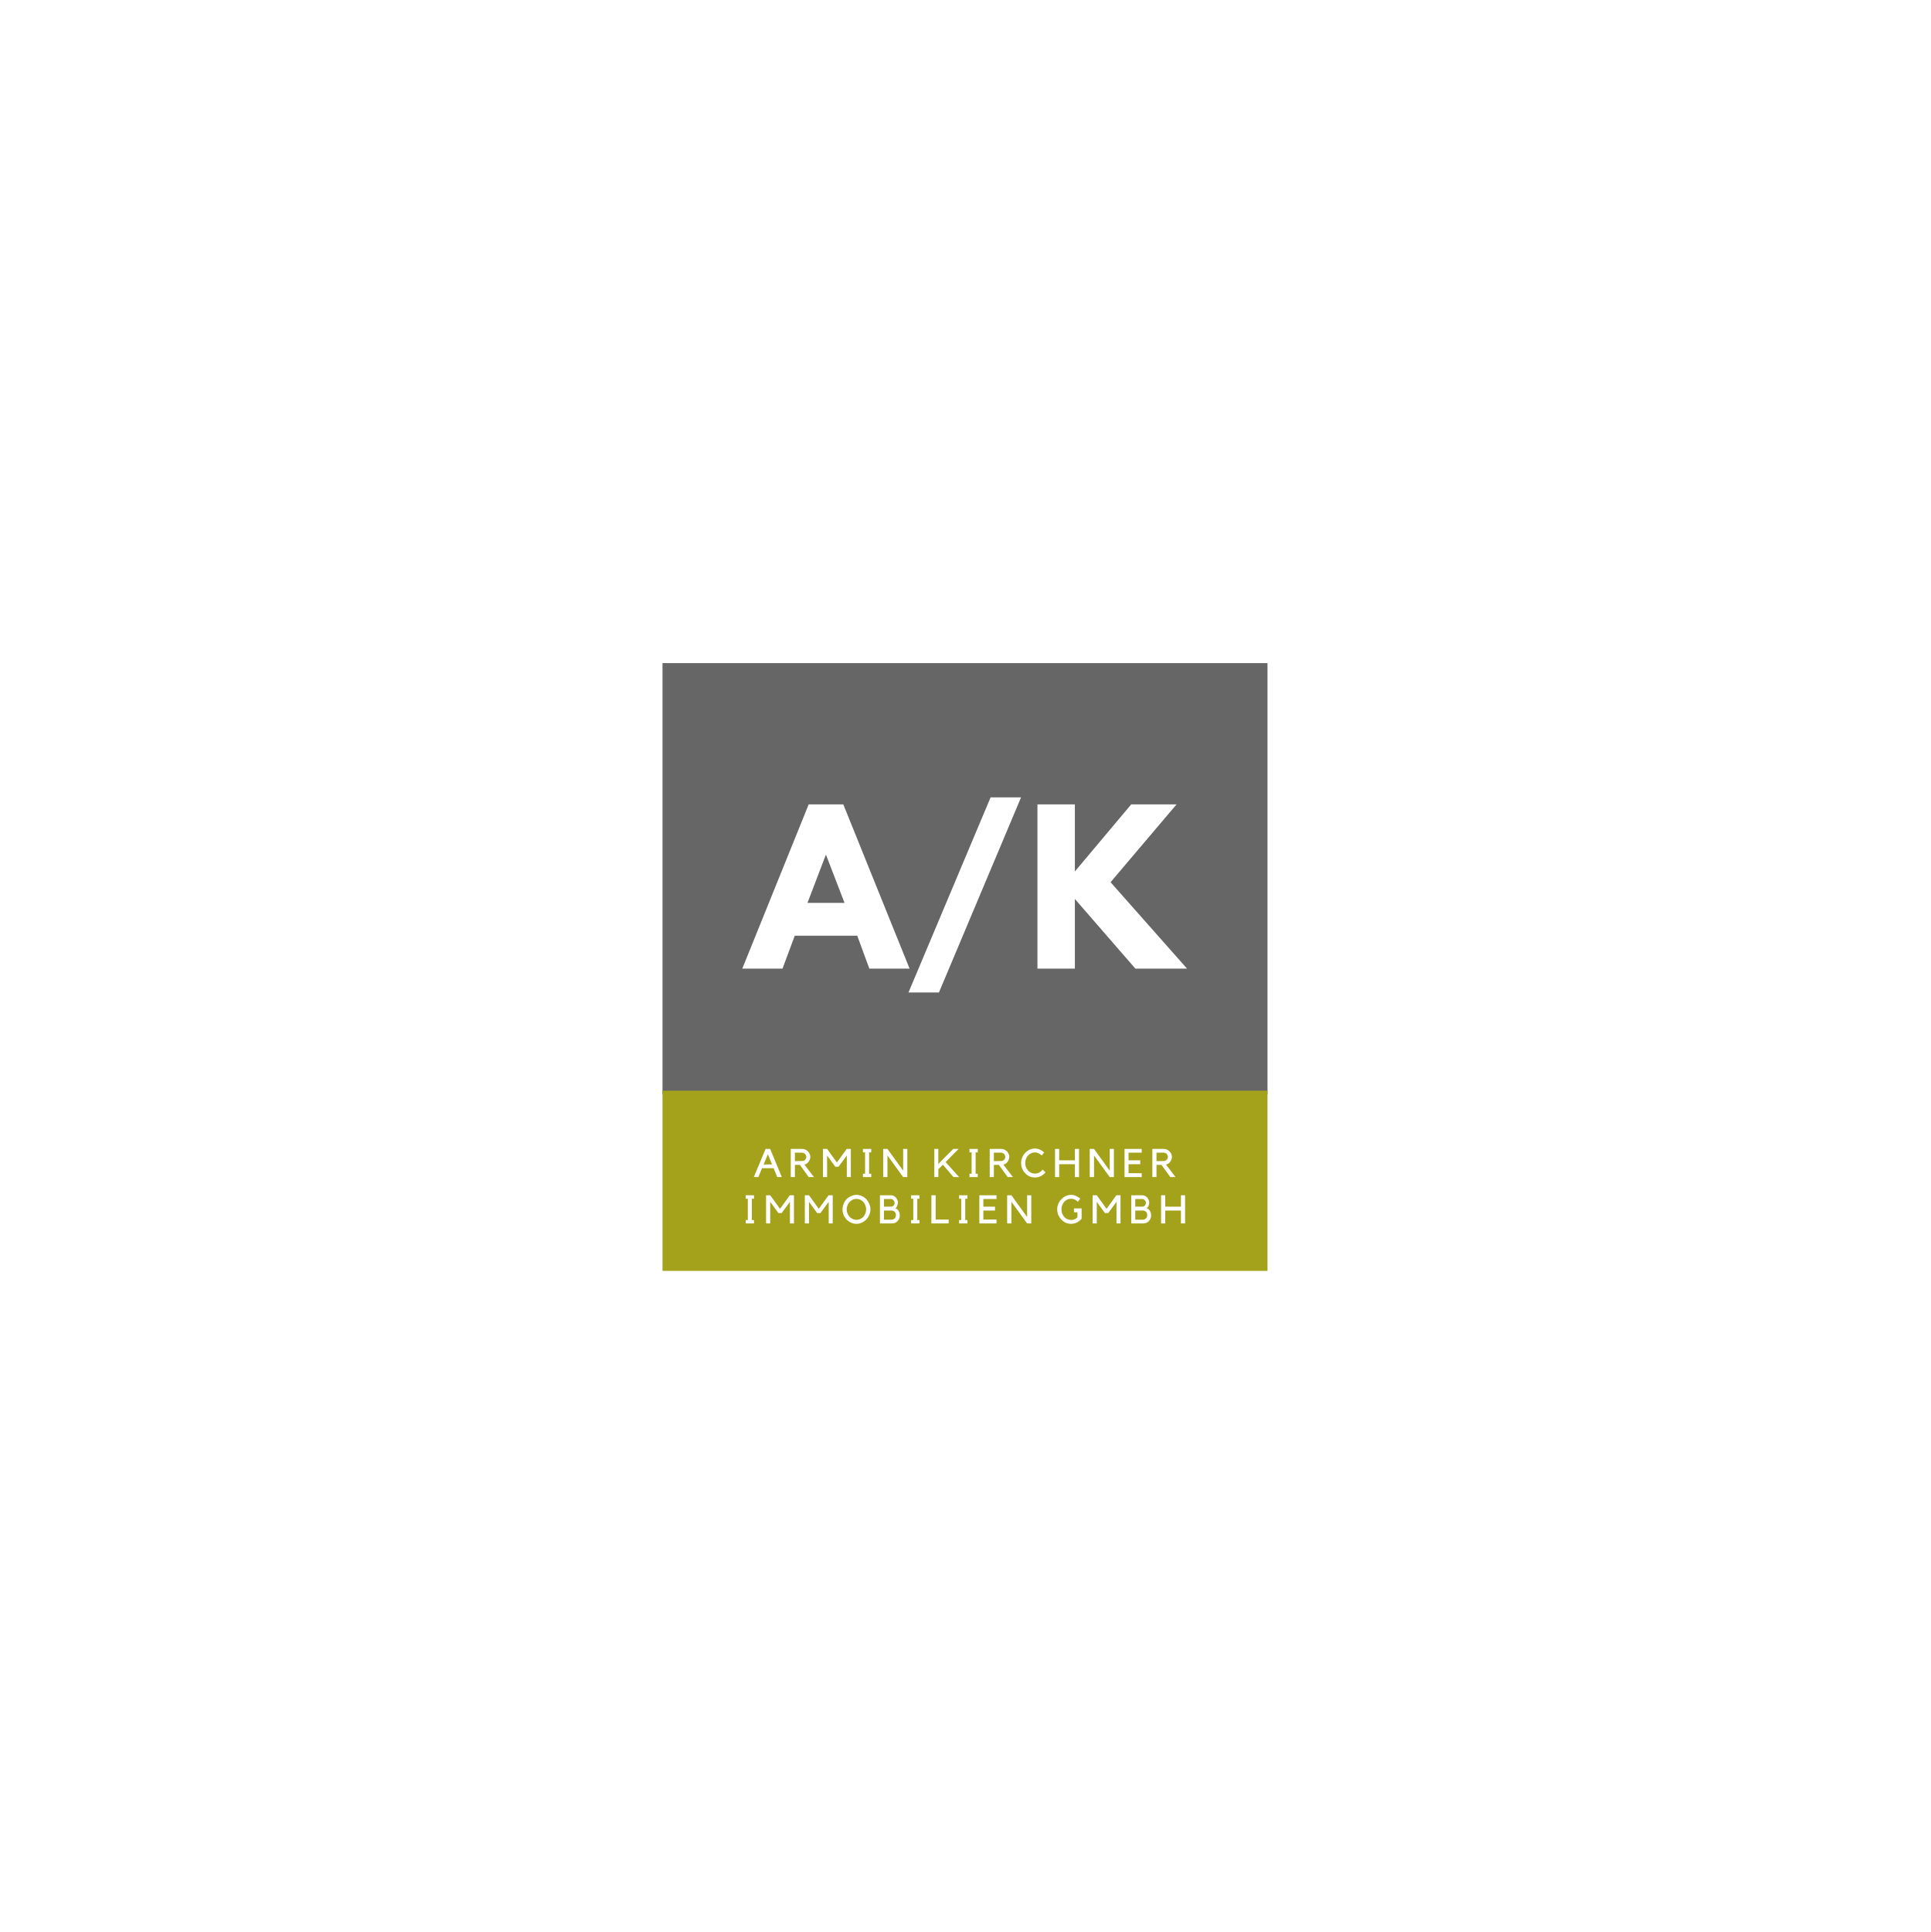
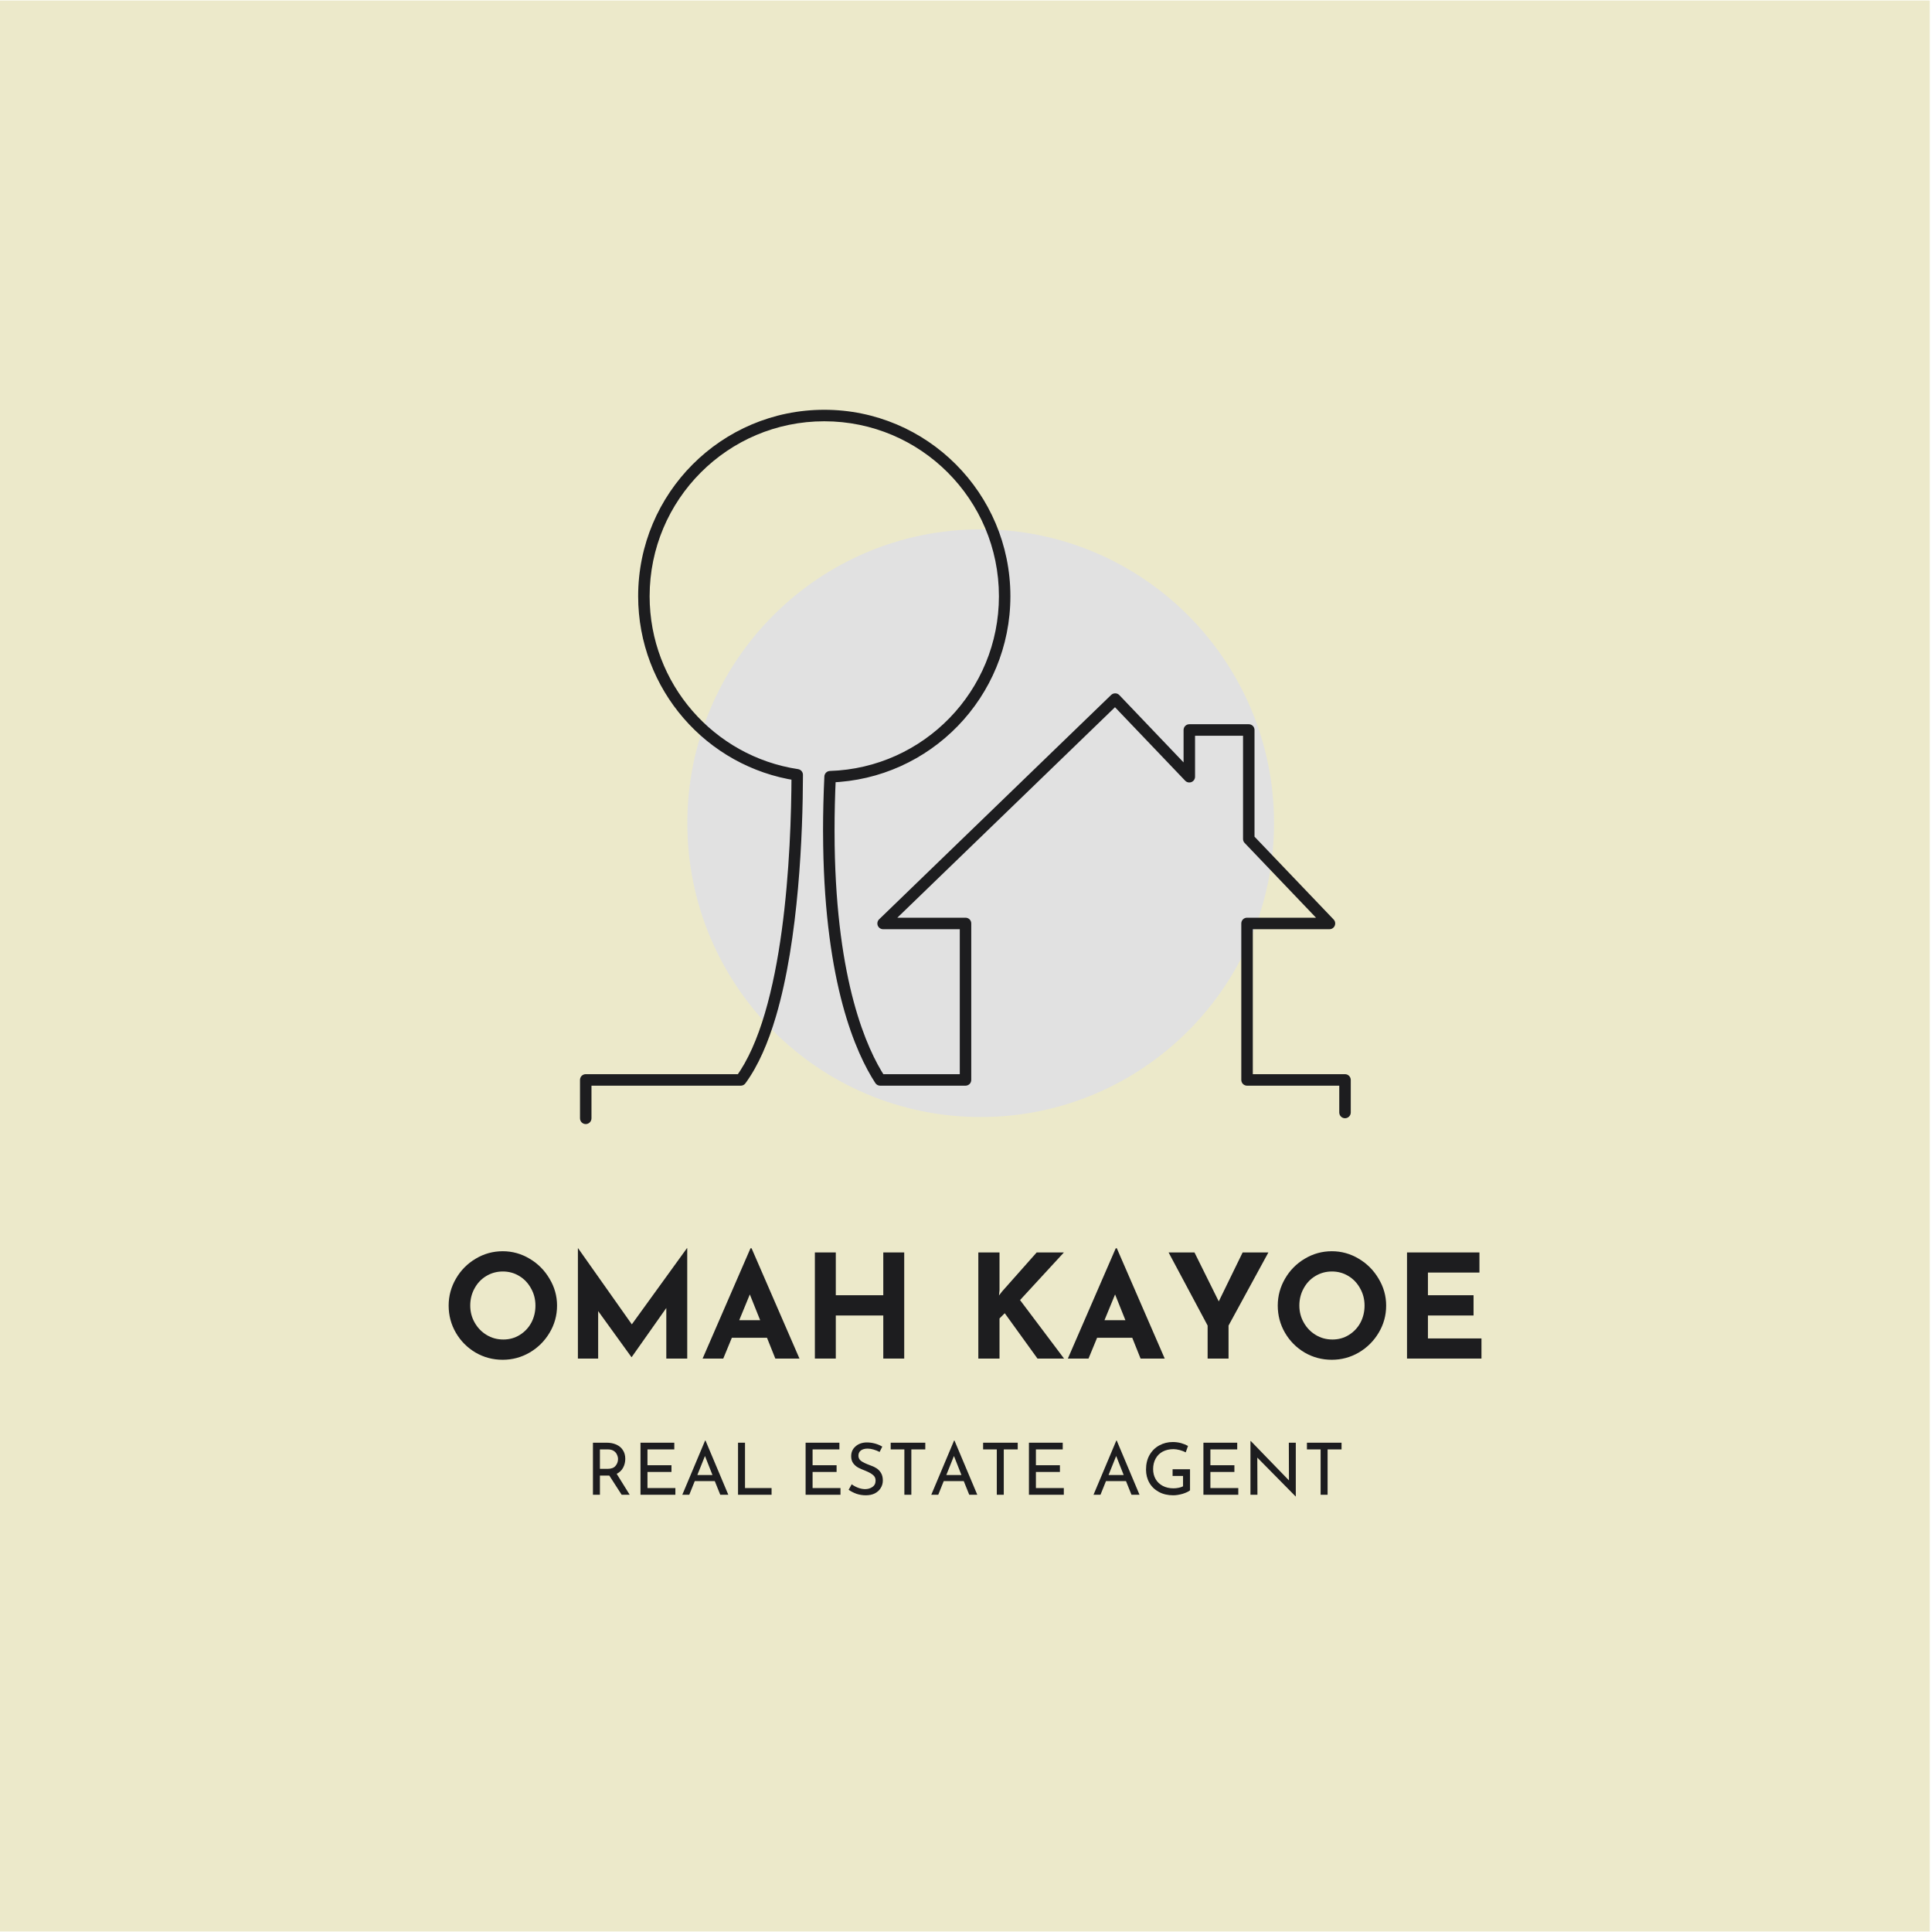
- <svg xmlns="http://www.w3.org/2000/svg" xmlns:xlink="http://www.w3.org/1999/xlink" width="224.88pt" height="225pt" viewBox="0 0 224.88 225" version="1.2">
+ <svg xmlns="http://www.w3.org/2000/svg" xmlns:xlink="http://www.w3.org/1999/xlink" height="225pt" version="1.2" viewBox="0 0 224.88 225" width="224.88pt">
  <defs>
    <g>
-       <symbol overflow="visible" id="glyph0-0">
-         <path style="stroke:none;" d="" animation_id="0" />
+       <symbol id="glyph0-0" overflow="visible">
+         <path animation_id="0" d="" style="stroke:none;" />
      </symbol>
-       <symbol overflow="visible" id="glyph0-1">
-         <path style="stroke:none;" d="M 0.578 0 L 0.047 0 L 1.422 -3.281 L 1.953 -3.281 L 3.312 0 L 2.781 0 L 2.359 -1.031 L 1 -1.031 Z M 1.188 -1.469 L 2.172 -1.469 L 1.688 -2.656 Z M 1.188 -1.469 " animation_id="1" />
+       <symbol id="glyph0-1" overflow="visible">
+         <path animation_id="1" d="M 0.844 -6.172 C 0.844 -7.285 1.125 -8.328 1.688 -9.297 C 2.25 -10.273 3.016 -11.051 3.984 -11.625 C 4.953 -12.207 6.004 -12.5 7.141 -12.5 C 8.266 -12.5 9.312 -12.207 10.281 -11.625 C 11.25 -11.051 12.02 -10.273 12.594 -9.297 C 13.176 -8.328 13.469 -7.285 13.469 -6.172 C 13.469 -5.023 13.176 -3.969 12.594 -3 C 12.02 -2.039 11.25 -1.273 10.281 -0.703 C 9.312 -0.141 8.266 0.141 7.141 0.141 C 5.992 0.141 4.938 -0.141 3.969 -0.703 C 3.008 -1.273 2.25 -2.039 1.688 -3 C 1.125 -3.969 0.844 -5.023 0.844 -6.172 Z M 3.359 -6.172 C 3.359 -5.453 3.531 -4.789 3.875 -4.188 C 4.219 -3.582 4.68 -3.102 5.266 -2.75 C 5.848 -2.395 6.5 -2.219 7.219 -2.219 C 7.914 -2.219 8.551 -2.395 9.125 -2.75 C 9.695 -3.102 10.145 -3.578 10.469 -4.172 C 10.789 -4.773 10.953 -5.441 10.953 -6.172 C 10.953 -6.898 10.781 -7.566 10.438 -8.172 C 10.102 -8.785 9.648 -9.266 9.078 -9.609 C 8.504 -9.961 7.863 -10.141 7.156 -10.141 C 6.445 -10.141 5.801 -9.961 5.219 -9.609 C 4.645 -9.266 4.191 -8.785 3.859 -8.172 C 3.523 -7.566 3.359 -6.898 3.359 -6.172 Z M 3.359 -6.172 " style="stroke:none;" />
      </symbol>
-       <symbol overflow="visible" id="glyph0-2">
-         <path style="stroke:none;" d="M 2.969 0 L 2.359 0 L 1.328 -1.422 L 0.75 -1.422 L 0.75 0 L 0.266 0 L 0.266 -3.281 L 1.594 -3.281 C 1.727 -3.281 1.852 -3.254 1.969 -3.203 C 2.082 -3.148 2.18 -3.082 2.266 -3 C 2.348 -2.914 2.414 -2.816 2.469 -2.703 C 2.52 -2.598 2.547 -2.477 2.547 -2.344 C 2.547 -2.238 2.523 -2.141 2.484 -2.047 C 2.453 -1.953 2.406 -1.863 2.344 -1.781 C 2.289 -1.707 2.223 -1.641 2.141 -1.578 C 2.055 -1.523 1.961 -1.484 1.859 -1.453 Z M 1.594 -1.875 C 1.664 -1.875 1.727 -1.883 1.781 -1.906 C 1.844 -1.938 1.895 -1.973 1.938 -2.016 C 1.977 -2.055 2.008 -2.102 2.031 -2.156 C 2.062 -2.219 2.078 -2.285 2.078 -2.359 C 2.078 -2.422 2.062 -2.484 2.031 -2.547 C 2.008 -2.609 1.977 -2.66 1.938 -2.703 C 1.895 -2.742 1.844 -2.773 1.781 -2.797 C 1.727 -2.828 1.664 -2.844 1.594 -2.844 L 0.75 -2.844 L 0.75 -1.859 Z M 1.594 -1.875 " animation_id="2" />
+       <symbol id="glyph0-2" overflow="visible">
+         <path animation_id="2" d="M 14.328 -12.859 L 14.328 0 L 11.891 0 L 11.891 -5.891 L 7.859 -0.172 L 7.828 -0.172 L 3.953 -5.531 L 3.953 0 L 1.594 0 L 1.594 -12.859 L 1.609 -12.859 L 7.875 -3.984 L 14.297 -12.859 Z M 14.328 -12.859 " style="stroke:none;" />
      </symbol>
-       <symbol overflow="visible" id="glyph0-3">
-         <path style="stroke:none;" d="M 3.047 -3.281 L 3.531 -3.281 L 3.531 0 L 3.062 0 L 3.062 -2.516 L 2.094 -1.203 L 1.719 -1.203 L 0.766 -2.516 L 0.766 0 L 0.281 0 L 0.281 -3.281 L 0.766 -3.281 L 1.906 -1.703 Z M 3.047 -3.281 " animation_id="3" />
+       <symbol id="glyph0-3" overflow="visible">
+         <path animation_id="3" d="M 7.703 -2.422 L 3.609 -2.422 L 2.609 0 L 0.203 0 L 5.781 -12.844 L 5.906 -12.844 L 11.484 0 L 8.672 0 Z M 6.906 -4.469 L 5.703 -7.469 L 4.469 -4.469 Z M 6.906 -4.469 " style="stroke:none;" />
      </symbol>
-       <symbol overflow="visible" id="glyph0-4">
-         <path style="stroke:none;" d="M 1.141 -2.875 L 1.141 -0.391 L 1.391 -0.391 L 1.391 0 L 0.422 0 L 0.422 -0.391 L 0.672 -0.391 L 0.672 -2.875 L 0.422 -2.875 L 0.422 -3.281 L 1.391 -3.281 L 1.391 -2.875 Z M 1.141 -2.875 " animation_id="4" />
+       <symbol id="glyph0-4" overflow="visible">
+         <path animation_id="4" d="M 12 0 L 9.562 0 L 9.562 -5.016 L 4.031 -5.016 L 4.031 0 L 1.594 0 L 1.594 -12.359 L 4.031 -12.359 L 4.031 -7.375 L 9.562 -7.375 L 9.562 -12.359 L 12 -12.359 Z M 12 0 " style="stroke:none;" />
      </symbol>
-       <symbol overflow="visible" id="glyph0-5">
-         <path style="stroke:none;" d="M 3.078 -3.281 L 3.078 0 L 2.594 0 L 0.766 -2.516 L 0.766 0 L 0.266 0 L 0.266 -3.281 L 0.766 -3.281 L 2.594 -0.75 L 2.594 -3.281 Z M 3.078 -3.281 " animation_id="5" />
+       <symbol id="glyph0-5" overflow="visible">
+         <path animation_id="5" d="" style="stroke:none;" />
      </symbol>
-       <symbol overflow="visible" id="glyph0-6">
-         <path style="stroke:none;" d="" animation_id="6" />
+       <symbol id="glyph0-6" overflow="visible">
+         <path animation_id="6" d="M 4 -7.344 L 4.359 -7.812 L 8.391 -12.359 L 11.562 -12.359 L 6.453 -6.812 L 11.578 0 L 8.484 0 L 4.672 -5.281 L 4.062 -4.672 L 4.062 0 L 1.594 0 L 1.594 -12.359 L 4.062 -12.359 L 4.062 -7.969 Z M 4 -7.344 " style="stroke:none;" />
      </symbol>
-       <symbol overflow="visible" id="glyph0-7">
-         <path style="stroke:none;" d="M 1.578 -1.75 L 3.156 0 L 2.5 0 L 1.266 -1.438 L 0.734 -0.922 L 0.734 0 L 0.266 0 L 0.266 -3.281 L 0.734 -3.281 L 0.734 -1.516 L 1.094 -1.906 L 2.469 -3.281 L 3.094 -3.281 Z M 1.578 -1.75 " animation_id="7" />
+       <symbol id="glyph0-7" overflow="visible">
+         <path animation_id="7" d="M 11.875 -12.359 L 7.234 -3.844 L 7.234 0 L 4.797 0 L 4.797 -3.844 L 0.25 -12.359 L 3.266 -12.359 L 6.094 -6.656 L 8.875 -12.359 Z M 11.875 -12.359 " style="stroke:none;" />
      </symbol>
-       <symbol overflow="visible" id="glyph0-8">
-         <path style="stroke:none;" d="M 1.797 -0.406 C 1.984 -0.406 2.148 -0.445 2.297 -0.531 C 2.453 -0.613 2.582 -0.727 2.688 -0.875 L 3.031 -0.547 C 2.875 -0.367 2.691 -0.223 2.484 -0.109 C 2.273 -0.004 2.047 0.047 1.797 0.047 C 1.578 0.047 1.367 0.004 1.172 -0.078 C 0.973 -0.172 0.801 -0.297 0.656 -0.453 C 0.508 -0.609 0.395 -0.785 0.312 -0.984 C 0.227 -1.191 0.188 -1.41 0.188 -1.641 C 0.188 -1.867 0.227 -2.082 0.312 -2.281 C 0.395 -2.488 0.508 -2.664 0.656 -2.812 C 0.801 -2.969 0.973 -3.094 1.172 -3.188 C 1.367 -3.281 1.578 -3.328 1.797 -3.328 C 2.004 -3.328 2.195 -3.285 2.375 -3.203 C 2.562 -3.117 2.727 -3.008 2.875 -2.875 L 2.594 -2.516 C 2.488 -2.617 2.367 -2.703 2.234 -2.766 C 2.098 -2.836 1.953 -2.875 1.797 -2.875 C 1.641 -2.875 1.492 -2.844 1.359 -2.781 C 1.223 -2.719 1.102 -2.629 1 -2.516 C 0.895 -2.398 0.812 -2.266 0.75 -2.109 C 0.695 -1.961 0.672 -1.805 0.672 -1.641 C 0.672 -1.473 0.695 -1.312 0.75 -1.156 C 0.812 -1.008 0.895 -0.879 1 -0.766 C 1.102 -0.648 1.223 -0.562 1.359 -0.5 C 1.492 -0.438 1.641 -0.406 1.797 -0.406 Z M 1.797 -0.406 " animation_id="8" />
+       <symbol id="glyph0-8" overflow="visible">
+         <path animation_id="8" d="M 10.031 -12.359 L 10.031 -10.016 L 4.031 -10.016 L 4.031 -7.375 L 9.344 -7.375 L 9.344 -5.016 L 4.031 -5.016 L 4.031 -2.344 L 10.266 -2.344 L 10.266 0 L 1.594 0 L 1.594 -12.359 Z M 10.031 -12.359 " style="stroke:none;" />
      </symbol>
-       <symbol overflow="visible" id="glyph0-9">
-         <path style="stroke:none;" d="M 2.578 -3.281 L 3.062 -3.281 L 3.062 0 L 2.578 0 L 2.578 -1.5 L 0.75 -1.5 L 0.75 0 L 0.266 0 L 0.266 -3.281 L 0.75 -3.281 L 0.75 -1.953 L 2.578 -1.953 Z M 2.578 -3.281 " animation_id="9" />
+       <symbol id="glyph1-0" overflow="visible">
+         <path animation_id="9" d="" style="stroke:none;" />
      </symbol>
-       <symbol overflow="visible" id="glyph0-10">
-         <path style="stroke:none;" d="M 2.266 -3.281 L 2.266 -2.844 L 0.734 -2.844 L 0.734 -1.953 L 2.094 -1.953 L 2.094 -1.5 L 0.734 -1.5 L 0.734 -0.453 L 2.266 -0.453 L 2.266 0 L 0.266 0 L 0.266 -3.281 Z M 2.266 -3.281 " animation_id="10" />
+       <symbol id="glyph1-1" overflow="visible">
+         <path animation_id="10" d="M 4.219 0 L 2.781 -2.234 C 2.738 -2.234 2.672 -2.234 2.578 -2.234 L 1.688 -2.234 L 1.688 0 L 0.875 0 L 0.875 -6.062 L 2.484 -6.062 C 2.898 -6.062 3.27 -5.988 3.594 -5.844 C 3.926 -5.695 4.18 -5.484 4.359 -5.203 C 4.547 -4.922 4.641 -4.582 4.641 -4.188 C 4.641 -3.812 4.555 -3.469 4.391 -3.156 C 4.223 -2.844 3.973 -2.602 3.641 -2.438 L 5.156 0 Z M 2.562 -3.016 C 3 -3.016 3.312 -3.129 3.5 -3.359 C 3.695 -3.586 3.797 -3.852 3.797 -4.156 C 3.797 -4.332 3.754 -4.504 3.672 -4.672 C 3.598 -4.848 3.473 -4.992 3.297 -5.109 C 3.117 -5.223 2.895 -5.281 2.625 -5.281 L 1.688 -5.281 L 1.688 -3.016 Z M 2.562 -3.016 " style="stroke:none;" />
      </symbol>
-       <symbol overflow="visible" id="glyph0-11">
-         <path style="stroke:none;" d="M 1.781 -3.328 C 2 -3.328 2.207 -3.281 2.406 -3.188 C 2.602 -3.102 2.773 -2.984 2.922 -2.828 C 3.066 -2.672 3.18 -2.488 3.266 -2.281 C 3.359 -2.082 3.406 -1.867 3.406 -1.641 C 3.406 -1.41 3.359 -1.191 3.266 -0.984 C 3.18 -0.785 3.066 -0.609 2.922 -0.453 C 2.773 -0.305 2.602 -0.188 2.406 -0.094 C 2.207 0 2 0.047 1.781 0.047 C 1.551 0.047 1.336 0 1.141 -0.094 C 0.941 -0.188 0.77 -0.305 0.625 -0.453 C 0.477 -0.609 0.363 -0.785 0.281 -0.984 C 0.195 -1.191 0.156 -1.41 0.156 -1.641 C 0.156 -1.867 0.195 -2.082 0.281 -2.281 C 0.363 -2.488 0.477 -2.672 0.625 -2.828 C 0.781 -2.984 0.957 -3.102 1.156 -3.188 C 1.352 -3.281 1.562 -3.328 1.781 -3.328 Z M 1.781 -0.422 C 1.938 -0.422 2.082 -0.453 2.219 -0.516 C 2.352 -0.578 2.473 -0.66 2.578 -0.766 C 2.68 -0.879 2.758 -1.008 2.812 -1.156 C 2.875 -1.312 2.906 -1.473 2.906 -1.641 C 2.906 -1.805 2.875 -1.961 2.812 -2.109 C 2.758 -2.266 2.68 -2.395 2.578 -2.5 C 2.473 -2.613 2.352 -2.703 2.219 -2.766 C 2.082 -2.828 1.938 -2.859 1.781 -2.859 C 1.625 -2.859 1.477 -2.828 1.344 -2.766 C 1.207 -2.703 1.086 -2.613 0.984 -2.5 C 0.879 -2.395 0.797 -2.266 0.734 -2.109 C 0.672 -1.961 0.641 -1.805 0.641 -1.641 C 0.641 -1.473 0.672 -1.312 0.734 -1.156 C 0.797 -1.008 0.879 -0.879 0.984 -0.766 C 1.086 -0.66 1.207 -0.578 1.344 -0.516 C 1.477 -0.453 1.625 -0.422 1.781 -0.422 Z M 1.781 -0.422 " animation_id="11" />
+       <symbol id="glyph1-2" overflow="visible">
+         <path animation_id="11" d="M 4.812 -6.062 L 4.812 -5.281 L 1.688 -5.281 L 1.688 -3.438 L 4.484 -3.438 L 4.484 -2.656 L 1.688 -2.656 L 1.688 -0.781 L 4.938 -0.781 L 4.938 0 L 0.875 0 L 0.875 -6.062 Z M 4.812 -6.062 " style="stroke:none;" />
      </symbol>
-       <symbol overflow="visible" id="glyph0-12">
-         <path style="stroke:none;" d="M 2.578 -0.922 C 2.578 -0.785 2.551 -0.66 2.5 -0.547 C 2.457 -0.441 2.395 -0.348 2.312 -0.266 C 2.227 -0.18 2.129 -0.113 2.016 -0.062 C 1.898 -0.02 1.781 0 1.656 0 L 0.266 0 L 0.266 -3.281 L 1.547 -3.281 C 1.648 -3.281 1.75 -3.258 1.844 -3.219 C 1.945 -3.176 2.035 -3.113 2.109 -3.031 C 2.18 -2.957 2.238 -2.867 2.281 -2.766 C 2.332 -2.672 2.359 -2.566 2.359 -2.453 C 2.359 -2.316 2.332 -2.188 2.281 -2.062 C 2.238 -1.945 2.164 -1.852 2.062 -1.781 C 2.238 -1.707 2.367 -1.594 2.453 -1.438 C 2.535 -1.289 2.578 -1.117 2.578 -0.922 Z M 0.734 -1.953 C 0.859 -1.953 0.973 -1.953 1.078 -1.953 L 1.547 -1.953 C 1.66 -1.953 1.758 -1.992 1.844 -2.078 C 1.926 -2.16 1.969 -2.266 1.969 -2.391 C 1.969 -2.516 1.926 -2.617 1.844 -2.703 C 1.758 -2.797 1.66 -2.844 1.547 -2.844 L 0.734 -2.844 Z M 0.734 -0.453 C 0.754 -0.441 0.805 -0.438 0.891 -0.438 L 1.656 -0.438 C 1.719 -0.438 1.773 -0.453 1.828 -0.484 C 1.891 -0.516 1.941 -0.551 1.984 -0.594 C 2.035 -0.645 2.07 -0.703 2.094 -0.766 C 2.113 -0.828 2.125 -0.895 2.125 -0.969 C 2.125 -1.051 2.113 -1.125 2.094 -1.188 C 2.07 -1.25 2.035 -1.301 1.984 -1.344 C 1.941 -1.395 1.891 -1.43 1.828 -1.453 C 1.773 -1.484 1.719 -1.5 1.656 -1.5 L 0.734 -1.5 Z M 0.734 -0.453 " animation_id="12" />
+       <symbol id="glyph1-3" overflow="visible">
+         <path animation_id="12" d="M 4.047 -1.594 L 1.719 -1.594 L 1.078 0 L 0.266 0 L 2.922 -6.312 L 2.969 -6.312 L 5.625 0 L 4.688 0 Z M 3.781 -2.297 L 2.906 -4.516 L 2.016 -2.297 Z M 3.781 -2.297 " style="stroke:none;" />
      </symbol>
-       <symbol overflow="visible" id="glyph0-13">
-         <path style="stroke:none;" d="M 0.266 0 L 0.266 -3.281 L 0.766 -3.281 L 0.766 -0.453 L 2.281 -0.453 L 2.281 0 Z M 0.266 0 " animation_id="13" />
+       <symbol id="glyph1-4" overflow="visible">
+         <path animation_id="13" d="M 1.688 -6.062 L 1.688 -0.781 L 4.781 -0.781 L 4.781 0 L 0.875 0 L 0.875 -6.062 Z M 1.688 -6.062 " style="stroke:none;" />
      </symbol>
-       <symbol overflow="visible" id="glyph0-14">
-         <path style="stroke:none;" d="M 2.094 -1.75 L 2.984 -1.75 L 2.984 -0.547 C 2.836 -0.367 2.656 -0.223 2.438 -0.109 C 2.227 -0.004 2.004 0.047 1.766 0.047 C 1.535 0.047 1.32 0.004 1.125 -0.078 C 0.938 -0.172 0.77 -0.297 0.625 -0.453 C 0.477 -0.609 0.359 -0.785 0.266 -0.984 C 0.18 -1.191 0.141 -1.41 0.141 -1.641 C 0.141 -1.867 0.18 -2.082 0.266 -2.281 C 0.359 -2.488 0.477 -2.664 0.625 -2.812 C 0.77 -2.969 0.938 -3.094 1.125 -3.188 C 1.32 -3.281 1.535 -3.328 1.766 -3.328 C 1.961 -3.328 2.148 -3.285 2.328 -3.203 C 2.516 -3.117 2.68 -3.016 2.828 -2.891 L 2.547 -2.516 C 2.441 -2.629 2.32 -2.719 2.188 -2.781 C 2.051 -2.844 1.91 -2.875 1.766 -2.875 C 1.609 -2.875 1.457 -2.844 1.312 -2.781 C 1.176 -2.719 1.055 -2.629 0.953 -2.516 C 0.859 -2.398 0.781 -2.266 0.719 -2.109 C 0.664 -1.961 0.641 -1.805 0.641 -1.641 C 0.641 -1.473 0.664 -1.312 0.719 -1.156 C 0.781 -1.008 0.859 -0.879 0.953 -0.766 C 1.055 -0.648 1.176 -0.562 1.312 -0.5 C 1.457 -0.438 1.609 -0.406 1.766 -0.406 C 1.91 -0.406 2.047 -0.43 2.172 -0.484 C 2.297 -0.547 2.406 -0.625 2.5 -0.719 L 2.5 -1.297 L 2.094 -1.297 Z M 2.094 -1.75 " animation_id="14" />
+       <symbol id="glyph1-5" overflow="visible">
+         <path animation_id="14" d="" style="stroke:none;" />
      </symbol>
-       <symbol overflow="visible" id="glyph1-0">
-         <path style="stroke:none;" d="" animation_id="15" />
+       <symbol id="glyph1-6" overflow="visible">
+         <path animation_id="15" d="M 4.016 -4.984 C 3.797 -5.098 3.562 -5.191 3.312 -5.266 C 3.062 -5.336 2.832 -5.375 2.625 -5.375 C 2.289 -5.375 2.023 -5.301 1.828 -5.156 C 1.641 -5.008 1.547 -4.805 1.547 -4.547 C 1.547 -4.297 1.656 -4.086 1.875 -3.922 C 2.102 -3.766 2.43 -3.609 2.859 -3.453 C 3.172 -3.348 3.43 -3.227 3.641 -3.094 C 3.859 -2.957 4.035 -2.773 4.172 -2.547 C 4.316 -2.316 4.391 -2.02 4.391 -1.656 C 4.391 -1.332 4.305 -1.039 4.141 -0.781 C 3.984 -0.52 3.754 -0.312 3.453 -0.156 C 3.16 -0.008 2.812 0.062 2.406 0.062 C 2.031 0.062 1.672 0.004 1.328 -0.109 C 0.984 -0.234 0.676 -0.391 0.406 -0.578 L 0.766 -1.219 C 0.973 -1.062 1.223 -0.926 1.516 -0.812 C 1.805 -0.707 2.078 -0.656 2.328 -0.656 C 2.648 -0.656 2.93 -0.738 3.172 -0.906 C 3.422 -1.07 3.547 -1.32 3.547 -1.656 C 3.547 -1.938 3.441 -2.156 3.234 -2.312 C 3.035 -2.477 2.754 -2.633 2.391 -2.781 C 2.047 -2.914 1.758 -3.039 1.531 -3.156 C 1.301 -3.281 1.102 -3.453 0.938 -3.672 C 0.781 -3.891 0.703 -4.16 0.703 -4.484 C 0.703 -4.953 0.867 -5.332 1.203 -5.625 C 1.535 -5.926 1.969 -6.082 2.5 -6.094 C 3.156 -6.094 3.766 -5.93 4.328 -5.609 Z M 4.016 -4.984 " style="stroke:none;" />
      </symbol>
-       <symbol overflow="visible" id="glyph1-1">
-         <path style="stroke:none;" d="M 11.109 -19.125 L 18.828 0 L 14.141 0 L 12.734 -3.828 L 5.453 -3.828 L 4.031 0 L -0.656 0 L 7.078 -19.125 Z M 11.25 -7.656 L 9.109 -13.219 L 9.062 -13.219 L 6.938 -7.656 Z M 11.25 -7.656 " animation_id="16" />
+       <symbol id="glyph1-7" overflow="visible">
+         <path animation_id="16" d="M 4.453 -6.062 L 4.453 -5.281 L 2.828 -5.281 L 2.828 0 L 2.016 0 L 2.016 -5.281 L 0.422 -5.281 L 0.422 -6.062 Z M 4.453 -6.062 " style="stroke:none;" />
      </symbol>
-       <symbol overflow="visible" id="glyph1-2">
-         <path style="stroke:none;" d="M 13.641 -19.938 L 4.078 2.781 L 0.531 2.781 L 10.094 -19.938 Z M 13.641 -19.938 " animation_id="17" />
+       <symbol id="glyph1-8" overflow="visible">
+         <path animation_id="17" d="M 5.625 -0.516 C 5.445 -0.367 5.16 -0.234 4.766 -0.109 C 4.367 0.004 4.004 0.062 3.672 0.062 C 3.035 0.062 2.477 -0.066 2 -0.328 C 1.52 -0.586 1.148 -0.941 0.891 -1.391 C 0.629 -1.848 0.5 -2.359 0.5 -2.922 C 0.5 -3.578 0.633 -4.145 0.906 -4.625 C 1.188 -5.113 1.566 -5.488 2.047 -5.75 C 2.523 -6.008 3.047 -6.141 3.609 -6.141 C 3.953 -6.141 4.273 -6.098 4.578 -6.016 C 4.879 -5.93 5.148 -5.82 5.391 -5.688 L 5.125 -4.938 C 4.938 -5.039 4.707 -5.129 4.438 -5.203 C 4.164 -5.273 3.922 -5.312 3.703 -5.312 C 3.234 -5.312 2.816 -5.219 2.453 -5.031 C 2.098 -4.844 1.82 -4.57 1.625 -4.219 C 1.426 -3.863 1.328 -3.453 1.328 -2.984 C 1.328 -2.547 1.426 -2.156 1.625 -1.812 C 1.82 -1.477 2.098 -1.219 2.453 -1.031 C 2.816 -0.844 3.227 -0.75 3.688 -0.75 C 3.895 -0.75 4.098 -0.77 4.297 -0.812 C 4.504 -0.852 4.676 -0.91 4.812 -0.984 L 4.812 -2.188 L 3.594 -2.188 L 3.594 -2.969 L 5.625 -2.969 Z M 5.625 -0.516 " style="stroke:none;" />
      </symbol>
-       <symbol overflow="visible" id="glyph1-3">
-         <path style="stroke:none;" d="M 18.812 0 L 12.797 0 L 5.75 -8.109 L 5.75 0 L 1.391 0 L 1.391 -19.125 L 5.75 -19.125 L 5.75 -11.312 L 12.312 -19.125 L 17.594 -19.125 L 9.906 -10.062 Z M 18.812 0 " animation_id="18" />
+       <symbol id="glyph1-9" overflow="visible">
+         <path animation_id="18" d="M 6.156 -6.062 L 6.156 0.203 L 6.141 0.203 L 1.672 -4.328 L 1.688 0 L 0.875 0 L 0.875 -6.25 L 0.922 -6.25 L 5.359 -1.672 L 5.344 -6.062 Z M 6.156 -6.062 " style="stroke:none;" />
      </symbol>
    </g>
    <clipPath id="clip1">
-       <path d="M 0 0.059 L 224.762 0.059 L 224.762 224.938 L 0 224.938 Z M 0 0.059 " animation_id="19" />
+       <path animation_id="19" d="M 0 0.059 L 224.762 0.059 L 224.762 224.938 L 0 224.938 Z M 0 0.059 " />
    </clipPath>
    <clipPath id="clip2">
-       <path d="M 77.164 77.227 L 147.629 77.227 L 147.629 127.449 L 77.164 127.449 Z M 77.164 77.227 " animation_id="20" />
+       <path animation_id="20" d="M 80 61 L 149 61 L 149 130.918 L 80 130.918 Z M 80 61 " />
    </clipPath>
    <clipPath id="clip3">
-       <path d="M 77.164 127.02 L 147.629 127.02 L 147.629 148.008 L 77.164 148.008 Z M 77.164 127.02 " animation_id="21" />
+       <path animation_id="21" d="M 67.465 47.711 L 157.414 47.711 L 157.414 130.918 L 67.465 130.918 Z M 67.465 47.711 " />
    </clipPath>
  </defs>
  <g id="surface1">
    <g clip-path="url(#clip1)" clip-rule="nonzero">
-       <path style=" stroke:none;fill-rule:nonzero;fill:rgb(100%,100%,100%);fill-opacity:1;" d="M 0 0.059 L 224.879 0.059 L 224.879 224.941 L 0 224.941 Z M 0 0.059 " animation_id="22" />
+       <path animation_id="22" d="M 0 0.059 L 224.879 0.059 L 224.879 224.941 L 0 224.941 Z M 0 0.059 " style=" stroke:none;fill-rule:nonzero;fill:rgb(100%,100%,100%);fill-opacity:1;" />
+       <path animation_id="23" d="M 0 0.059 L 224.879 0.059 L 224.879 224.941 L 0 224.941 Z M 0 0.059 " style=" stroke:none;fill-rule:nonzero;fill:rgb(92.549%,91.37%,79.219%);fill-opacity:1;" />
    </g>
    <g clip-path="url(#clip2)" clip-rule="nonzero">
-       <path style=" stroke:none;fill-rule:nonzero;fill:rgb(39.999%,39.999%,39.999%);fill-opacity:1;" d="M 77.164 67.082 L 147.629 67.082 L 147.629 137.543 L 77.164 137.543 Z M 77.164 67.082 " animation_id="23" />
+       <path animation_id="24" d="M 148.391 95.867 C 148.391 114.77 133.094 130.09 114.223 130.09 C 95.352 130.09 80.055 114.77 80.055 95.867 C 80.055 76.969 95.352 61.645 114.223 61.645 C 133.094 61.645 148.391 76.969 148.391 95.867 " style=" stroke:none;fill-rule:nonzero;fill:rgb(88.239%,88.239%,88.239%);fill-opacity:1;" />
    </g>
    <g clip-path="url(#clip3)" clip-rule="nonzero">
-       <path style=" stroke:none;fill-rule:nonzero;fill:rgb(64.31%,63.139%,10.59%);fill-opacity:1;" d="M 77.164 102.238 L 147.629 102.238 L 147.629 172.703 L 77.164 172.703 Z M 77.164 102.238 " animation_id="24" />
+       <path animation_id="25" d="M 157.328 129.559 L 157.328 125.766 C 157.328 125.59 157.254 125.418 157.129 125.293 C 157.008 125.168 156.832 125.098 156.656 125.098 L 145.918 125.098 L 145.918 108.215 L 154.848 108.215 C 155.117 108.215 155.359 108.055 155.461 107.809 C 155.566 107.559 155.516 107.277 155.332 107.082 L 146.117 97.438 L 146.117 85.012 C 146.117 84.836 146.047 84.664 145.922 84.539 C 145.797 84.414 145.625 84.344 145.449 84.344 L 138.523 84.344 C 138.348 84.344 138.176 84.414 138.051 84.539 C 137.926 84.664 137.855 84.836 137.855 85.012 L 137.855 88.789 L 130.371 80.949 C 130.246 80.82 130.078 80.746 129.902 80.746 C 129.723 80.742 129.551 80.809 129.422 80.93 L 102.395 107.062 C 102.199 107.25 102.137 107.543 102.238 107.797 C 102.34 108.047 102.586 108.215 102.859 108.215 L 111.789 108.215 L 111.789 125.098 L 102.516 125.098 L 102.516 125.766 L 103.074 125.398 C 100.941 122.125 97.461 114.375 97.215 98.441 C 97.207 97.867 97.203 97.277 97.203 96.676 C 97.203 94.73 97.25 92.668 97.352 90.488 L 96.684 90.457 L 96.707 91.125 C 108.352 90.754 117.68 81.188 117.684 69.434 C 117.68 57.441 107.98 47.723 96.004 47.723 C 84.031 47.723 74.332 57.441 74.328 69.434 C 74.332 80.316 82.324 89.328 92.758 90.898 L 92.855 90.238 L 92.188 90.234 C 92.176 94.738 91.969 101.641 91.055 108.367 C 90.598 111.73 89.961 115.051 89.09 117.996 C 88.223 120.941 87.113 123.512 85.746 125.371 L 86.281 125.766 L 86.281 125.098 L 68.223 125.098 C 68.047 125.098 67.875 125.168 67.746 125.293 C 67.625 125.418 67.555 125.59 67.555 125.766 L 67.555 130.238 C 67.555 130.609 67.852 130.91 68.223 130.91 C 68.59 130.91 68.891 130.609 68.891 130.238 L 68.891 126.438 L 86.281 126.438 C 86.496 126.438 86.695 126.336 86.82 126.164 C 88.328 124.109 89.477 121.414 90.375 118.375 C 91.719 113.82 92.496 108.492 92.945 103.449 C 93.395 98.406 93.516 93.645 93.523 90.242 C 93.527 89.906 93.281 89.625 92.957 89.574 C 83.172 88.102 75.664 79.645 75.664 69.434 C 75.668 63.805 77.941 58.715 81.625 55.027 C 85.305 51.34 90.387 49.062 96.004 49.062 C 101.625 49.062 106.707 51.34 110.387 55.027 C 114.07 58.715 116.348 63.805 116.348 69.434 C 116.348 80.461 107.59 89.438 96.664 89.785 C 96.312 89.797 96.031 90.078 96.016 90.426 C 95.914 92.625 95.863 94.707 95.863 96.676 C 95.863 97.281 95.871 97.879 95.879 98.465 C 96.125 114.582 99.656 122.602 101.953 126.133 C 102.078 126.324 102.289 126.438 102.516 126.438 L 112.457 126.438 C 112.633 126.438 112.805 126.363 112.934 126.242 C 113.055 126.113 113.125 125.941 113.125 125.766 L 113.125 107.543 C 113.125 107.367 113.055 107.195 112.934 107.07 C 112.805 106.945 112.633 106.875 112.457 106.875 L 104.516 106.875 L 129.867 82.363 L 138.039 90.918 C 138.227 91.117 138.52 91.18 138.773 91.078 C 139.027 90.977 139.191 90.73 139.191 90.457 L 139.191 85.684 L 144.781 85.684 L 144.781 97.707 C 144.781 97.879 144.844 98.043 144.965 98.168 L 153.281 106.875 L 145.246 106.875 C 145.07 106.875 144.898 106.945 144.773 107.07 C 144.648 107.195 144.578 107.367 144.578 107.543 L 144.578 125.766 C 144.578 125.941 144.648 126.113 144.773 126.242 C 144.898 126.363 145.07 126.438 145.246 126.438 L 155.988 126.438 L 155.988 129.559 C 155.988 129.93 156.289 130.23 156.656 130.23 C 157.027 130.23 157.328 129.93 157.328 129.559 " style=" stroke:none;fill-rule:nonzero;fill:rgb(11.369%,11.369%,12.16%);fill-opacity:1;" />
    </g>
-     <g style="fill:rgb(100%,100%,100%);fill-opacity:1;">
-       <use xlink:href="#glyph0-1" x="87.75" y="137.084" />
+     <g style="fill:rgb(11.369%,11.369%,12.16%);fill-opacity:1;">
+       <use x="51.412" xlink:href="#glyph0-1" y="158.218" />
    </g>
-     <g style="fill:rgb(100%,100%,100%);fill-opacity:1;">
-       <use xlink:href="#glyph0-2" x="91.835" y="137.084" />
+     <g style="fill:rgb(11.369%,11.369%,12.16%);fill-opacity:1;">
+       <use x="65.716" xlink:href="#glyph0-2" y="158.218" />
    </g>
-     <g style="fill:rgb(100%,100%,100%);fill-opacity:1;">
-       <use xlink:href="#glyph0-3" x="95.569" y="137.084" />
+     <g style="fill:rgb(11.369%,11.369%,12.16%);fill-opacity:1;">
+       <use x="81.632" xlink:href="#glyph0-3" y="158.218" />
    </g>
-     <g style="fill:rgb(100%,100%,100%);fill-opacity:1;">
-       <use xlink:href="#glyph0-4" x="100.085" y="137.084" />
+     <g style="fill:rgb(11.369%,11.369%,12.16%);fill-opacity:1;">
+       <use x="93.317" xlink:href="#glyph0-4" y="158.218" />
    </g>
-     <g style="fill:rgb(100%,100%,100%);fill-opacity:1;">
-       <use xlink:href="#glyph0-5" x="102.6" y="137.084" />
+     <g style="fill:rgb(11.369%,11.369%,12.16%);fill-opacity:1;">
+       <use x="106.899" xlink:href="#glyph0-5" y="158.218" />
    </g>
-     <g style="fill:rgb(100%,100%,100%);fill-opacity:1;">
-       <use xlink:href="#glyph0-6" x="106.653" y="137.084" />
+     <g style="fill:rgb(11.369%,11.369%,12.16%);fill-opacity:1;">
+       <use x="112.355" xlink:href="#glyph0-6" y="158.218" />
    </g>
-     <g style="fill:rgb(100%,100%,100%);fill-opacity:1;">
-       <use xlink:href="#glyph0-7" x="108.558" y="137.084" />
+     <g style="fill:rgb(11.369%,11.369%,12.16%);fill-opacity:1;">
+       <use x="124.174" xlink:href="#glyph0-3" y="158.218" />
    </g>
-     <g style="fill:rgb(100%,100%,100%);fill-opacity:1;">
-       <use xlink:href="#glyph0-4" x="112.495" y="137.084" />
+     <g style="fill:rgb(11.369%,11.369%,12.16%);fill-opacity:1;">
+       <use x="135.859" xlink:href="#glyph0-7" y="158.218" />
    </g>
-     <g style="fill:rgb(100%,100%,100%);fill-opacity:1;">
-       <use xlink:href="#glyph0-2" x="115.01" y="137.084" />
+     <g style="fill:rgb(11.369%,11.369%,12.16%);fill-opacity:1;">
+       <use x="147.981" xlink:href="#glyph0-1" y="158.218" />
    </g>
-     <g style="fill:rgb(100%,100%,100%);fill-opacity:1;">
-       <use xlink:href="#glyph0-8" x="118.744" y="137.084" />
+     <g style="fill:rgb(11.369%,11.369%,12.16%);fill-opacity:1;">
+       <use x="162.285" xlink:href="#glyph0-8" y="158.218" />
    </g>
-     <g style="fill:rgb(100%,100%,100%);fill-opacity:1;">
-       <use xlink:href="#glyph0-9" x="122.616" y="137.084" />
+     <g style="fill:rgb(11.369%,11.369%,12.16%);fill-opacity:1;">
+       <use x="68.187" xlink:href="#glyph1-1" y="174.079" />
    </g>
-     <g style="fill:rgb(100%,100%,100%);fill-opacity:1;">
-       <use xlink:href="#glyph0-5" x="126.66" y="137.084" />
+     <g style="fill:rgb(11.369%,11.369%,12.16%);fill-opacity:1;">
+       <use x="73.725" xlink:href="#glyph1-2" y="174.079" />
    </g>
-     <g style="fill:rgb(100%,100%,100%);fill-opacity:1;">
-       <use xlink:href="#glyph0-10" x="130.713" y="137.084" />
+     <g style="fill:rgb(11.369%,11.369%,12.16%);fill-opacity:1;">
+       <use x="79.204" xlink:href="#glyph1-3" y="174.079" />
    </g>
-     <g style="fill:rgb(100%,100%,100%);fill-opacity:1;">
-       <use xlink:href="#glyph0-2" x="133.951" y="137.084" />
+     <g style="fill:rgb(11.369%,11.369%,12.16%);fill-opacity:1;">
+       <use x="85.086" xlink:href="#glyph1-4" y="174.079" />
    </g>
-     <g style="fill:rgb(100%,100%,100%);fill-opacity:1;">
-       <use xlink:href="#glyph0-4" x="86.429" y="142.481" />
+     <g style="fill:rgb(11.369%,11.369%,12.16%);fill-opacity:1;">
+       <use x="90.305" xlink:href="#glyph1-5" y="174.079" />
    </g>
-     <g style="fill:rgb(100%,100%,100%);fill-opacity:1;">
-       <use xlink:href="#glyph0-3" x="88.944" y="142.481" />
+     <g style="fill:rgb(11.369%,11.369%,12.16%);fill-opacity:1;">
+       <use x="92.956" xlink:href="#glyph1-2" y="174.079" />
    </g>
-     <g style="fill:rgb(100%,100%,100%);fill-opacity:1;">
-       <use xlink:href="#glyph0-3" x="93.46" y="142.481" />
+     <g style="fill:rgb(11.369%,11.369%,12.16%);fill-opacity:1;">
+       <use x="98.436" xlink:href="#glyph1-6" y="174.079" />
    </g>
-     <g style="fill:rgb(100%,100%,100%);fill-opacity:1;">
-       <use xlink:href="#glyph0-11" x="97.976" y="142.481" />
+     <g style="fill:rgb(11.369%,11.369%,12.16%);fill-opacity:1;">
+       <use x="103.319" xlink:href="#glyph1-7" y="174.079" />
    </g>
-     <g style="fill:rgb(100%,100%,100%);fill-opacity:1;">
-       <use xlink:href="#glyph0-12" x="102.224" y="142.481" />
+     <g style="fill:rgb(11.369%,11.369%,12.16%);fill-opacity:1;">
+       <use x="108.203" xlink:href="#glyph1-3" y="174.079" />
    </g>
-     <g style="fill:rgb(100%,100%,100%);fill-opacity:1;">
-       <use xlink:href="#glyph0-4" x="105.698" y="142.481" />
+     <g style="fill:rgb(11.369%,11.369%,12.16%);fill-opacity:1;">
+       <use x="114.085" xlink:href="#glyph1-7" y="174.079" />
    </g>
-     <g style="fill:rgb(100%,100%,100%);fill-opacity:1;">
-       <use xlink:href="#glyph0-13" x="108.214" y="142.481" />
+     <g style="fill:rgb(11.369%,11.369%,12.16%);fill-opacity:1;">
+       <use x="118.968" xlink:href="#glyph1-2" y="174.079" />
    </g>
-     <g style="fill:rgb(100%,100%,100%);fill-opacity:1;">
-       <use xlink:href="#glyph0-4" x="111.285" y="142.481" />
+     <g style="fill:rgb(11.369%,11.369%,12.16%);fill-opacity:1;">
+       <use x="124.447" xlink:href="#glyph1-5" y="174.079" />
    </g>
-     <g style="fill:rgb(100%,100%,100%);fill-opacity:1;">
-       <use xlink:href="#glyph0-10" x="113.8" y="142.481" />
+     <g style="fill:rgb(11.369%,11.369%,12.16%);fill-opacity:1;">
+       <use x="127.099" xlink:href="#glyph1-3" y="174.079" />
    </g>
-     <g style="fill:rgb(100%,100%,100%);fill-opacity:1;">
-       <use xlink:href="#glyph0-5" x="117.038" y="142.481" />
+     <g style="fill:rgb(11.369%,11.369%,12.16%);fill-opacity:1;">
+       <use x="132.981" xlink:href="#glyph1-8" y="174.079" />
    </g>
-     <g style="fill:rgb(100%,100%,100%);fill-opacity:1;">
-       <use xlink:href="#glyph0-6" x="121.091" y="142.481" />
+     <g style="fill:rgb(11.369%,11.369%,12.16%);fill-opacity:1;">
+       <use x="139.291" xlink:href="#glyph1-2" y="174.079" />
    </g>
-     <g style="fill:rgb(100%,100%,100%);fill-opacity:1;">
-       <use xlink:href="#glyph0-14" x="122.995" y="142.481" />
+     <g style="fill:rgb(11.369%,11.369%,12.16%);fill-opacity:1;">
+       <use x="144.77" xlink:href="#glyph1-9" y="174.079" />
    </g>
-     <g style="fill:rgb(100%,100%,100%);fill-opacity:1;">
-       <use xlink:href="#glyph0-3" x="126.979" y="142.481" />
-     </g>
-     <g style="fill:rgb(100%,100%,100%);fill-opacity:1;">
-       <use xlink:href="#glyph0-12" x="131.495" y="142.481" />
-     </g>
-     <g style="fill:rgb(100%,100%,100%);fill-opacity:1;">
-       <use xlink:href="#glyph0-9" x="134.969" y="142.481" />
-     </g>
-     <g style="fill:rgb(100%,100%,100%);fill-opacity:1;">
-       <use xlink:href="#glyph1-1" x="87.113" y="112.803" />
-     </g>
-     <g style="fill:rgb(100%,100%,100%);fill-opacity:1;">
-       <use xlink:href="#glyph1-2" x="105.283" y="112.803" />
-     </g>
-     <g style="fill:rgb(100%,100%,100%);fill-opacity:1;">
-       <use xlink:href="#glyph1-3" x="119.444" y="112.803" />
+     <g style="fill:rgb(11.369%,11.369%,12.16%);fill-opacity:1;">
+       <use x="151.801" xlink:href="#glyph1-7" y="174.079" />
    </g>
  </g>
</svg>
